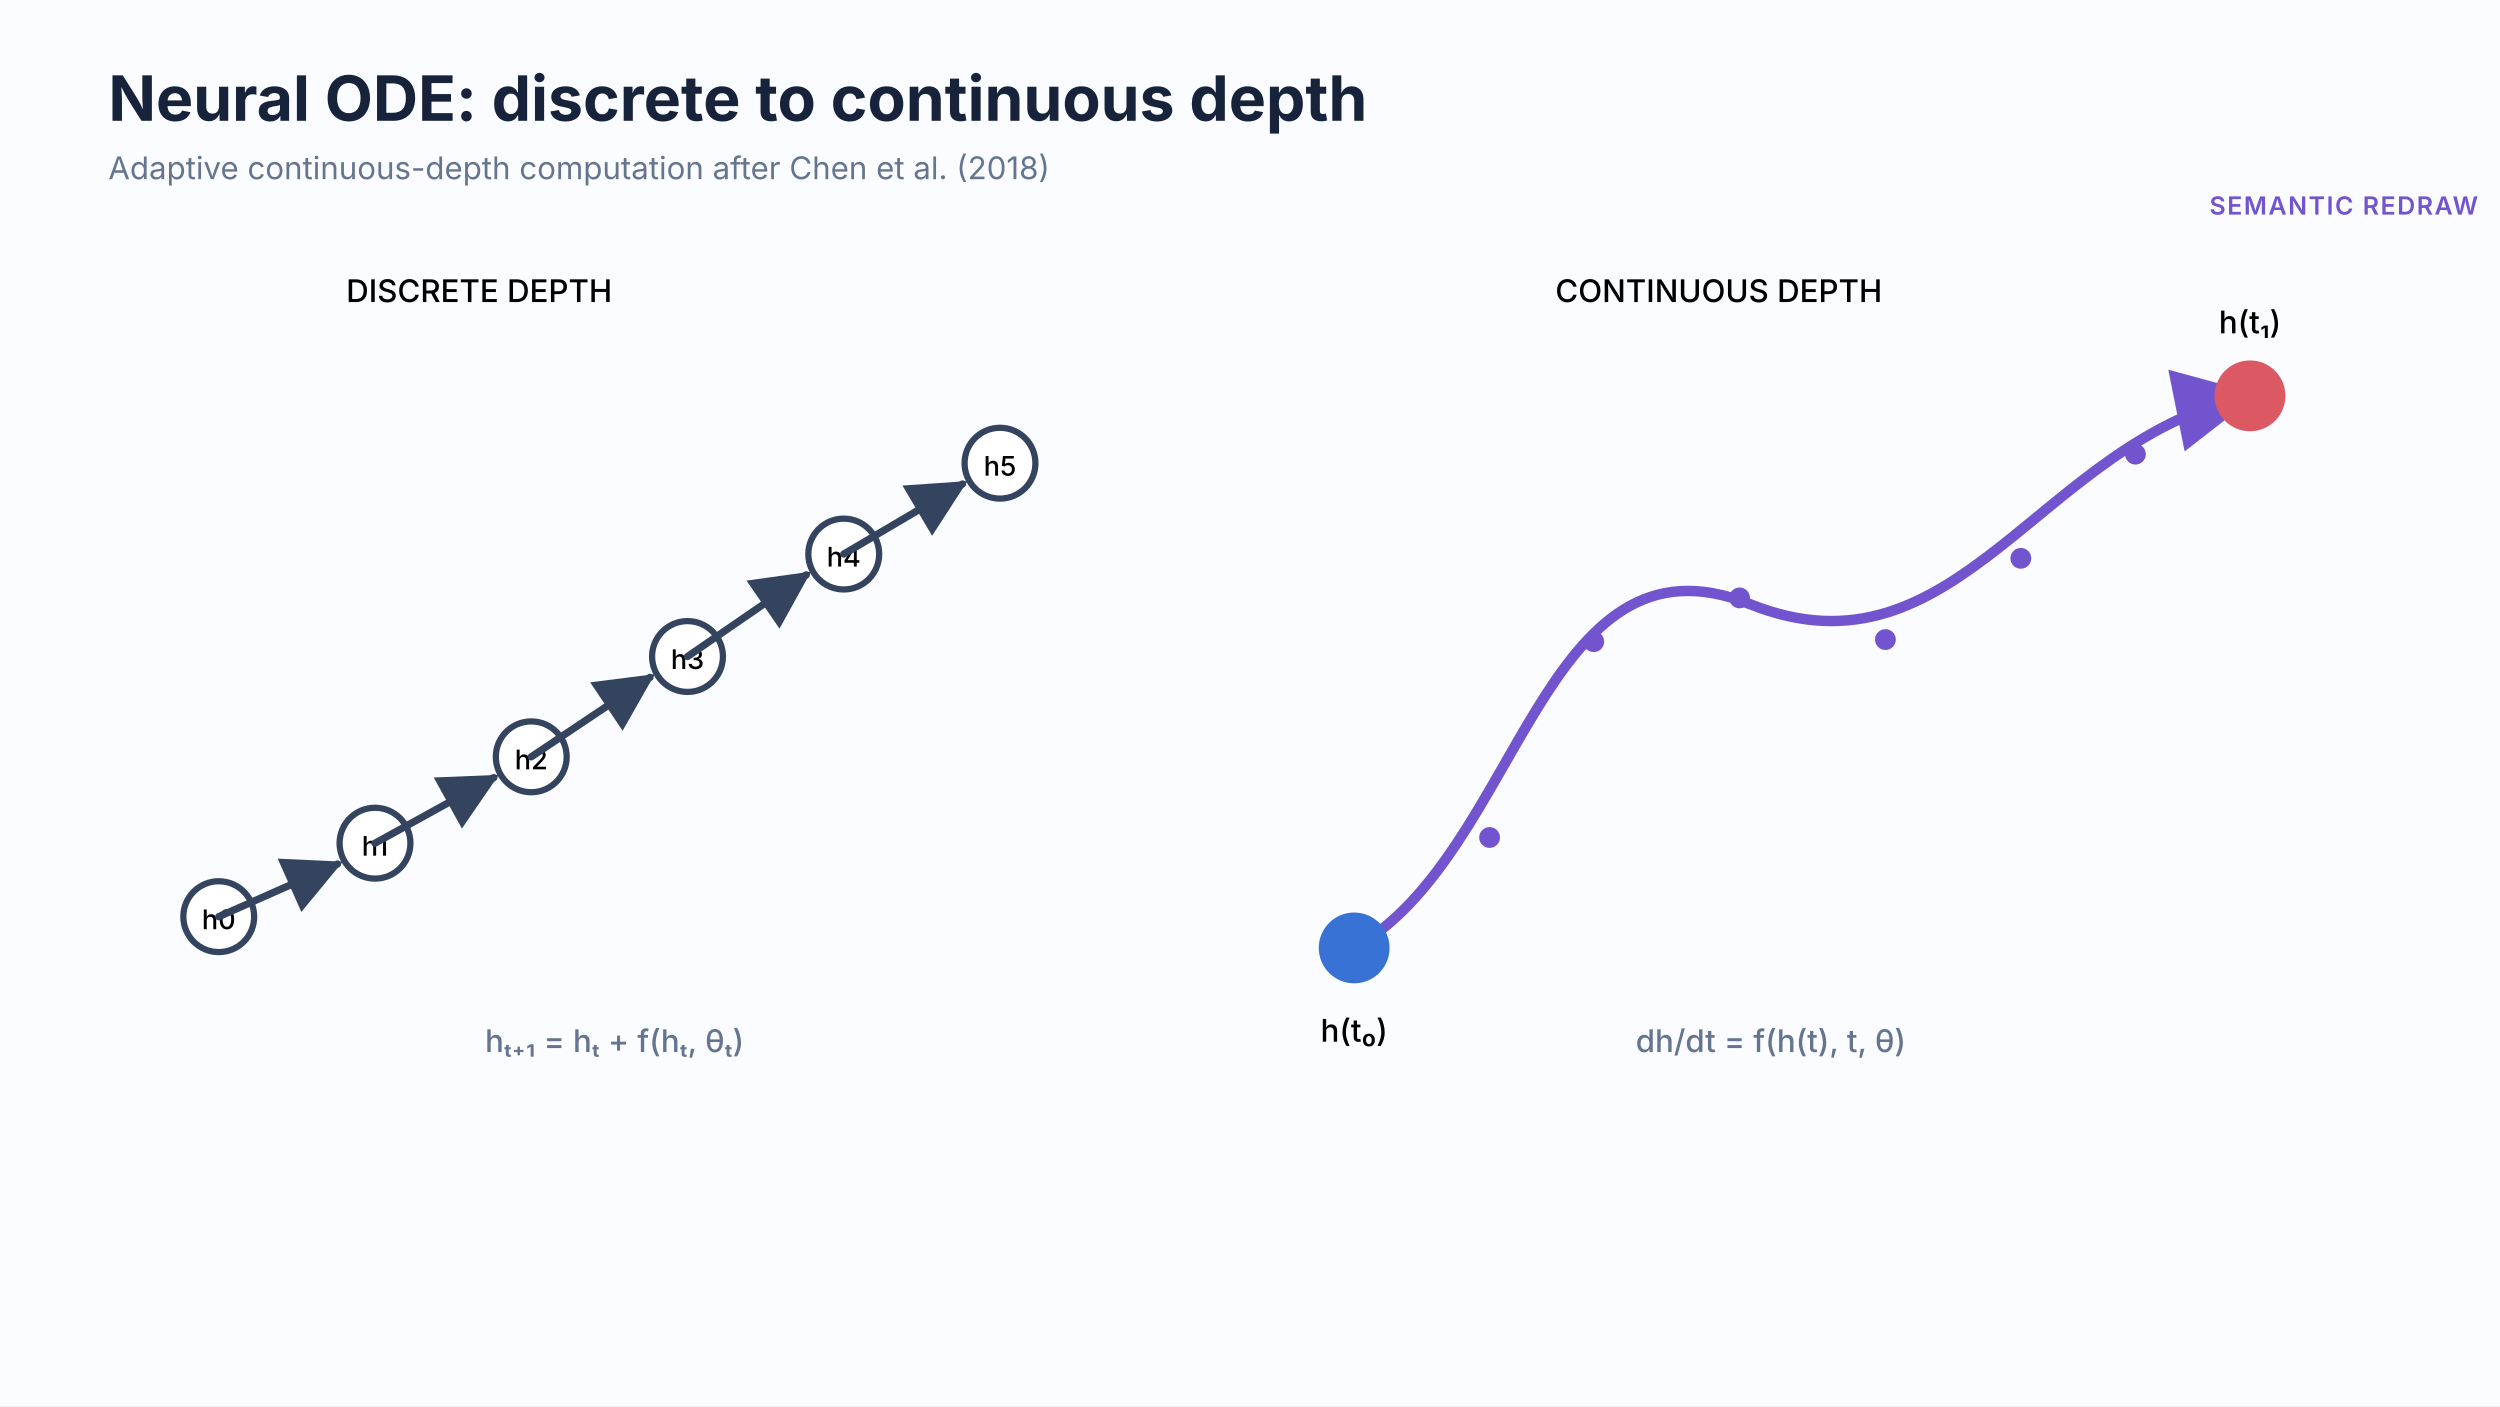
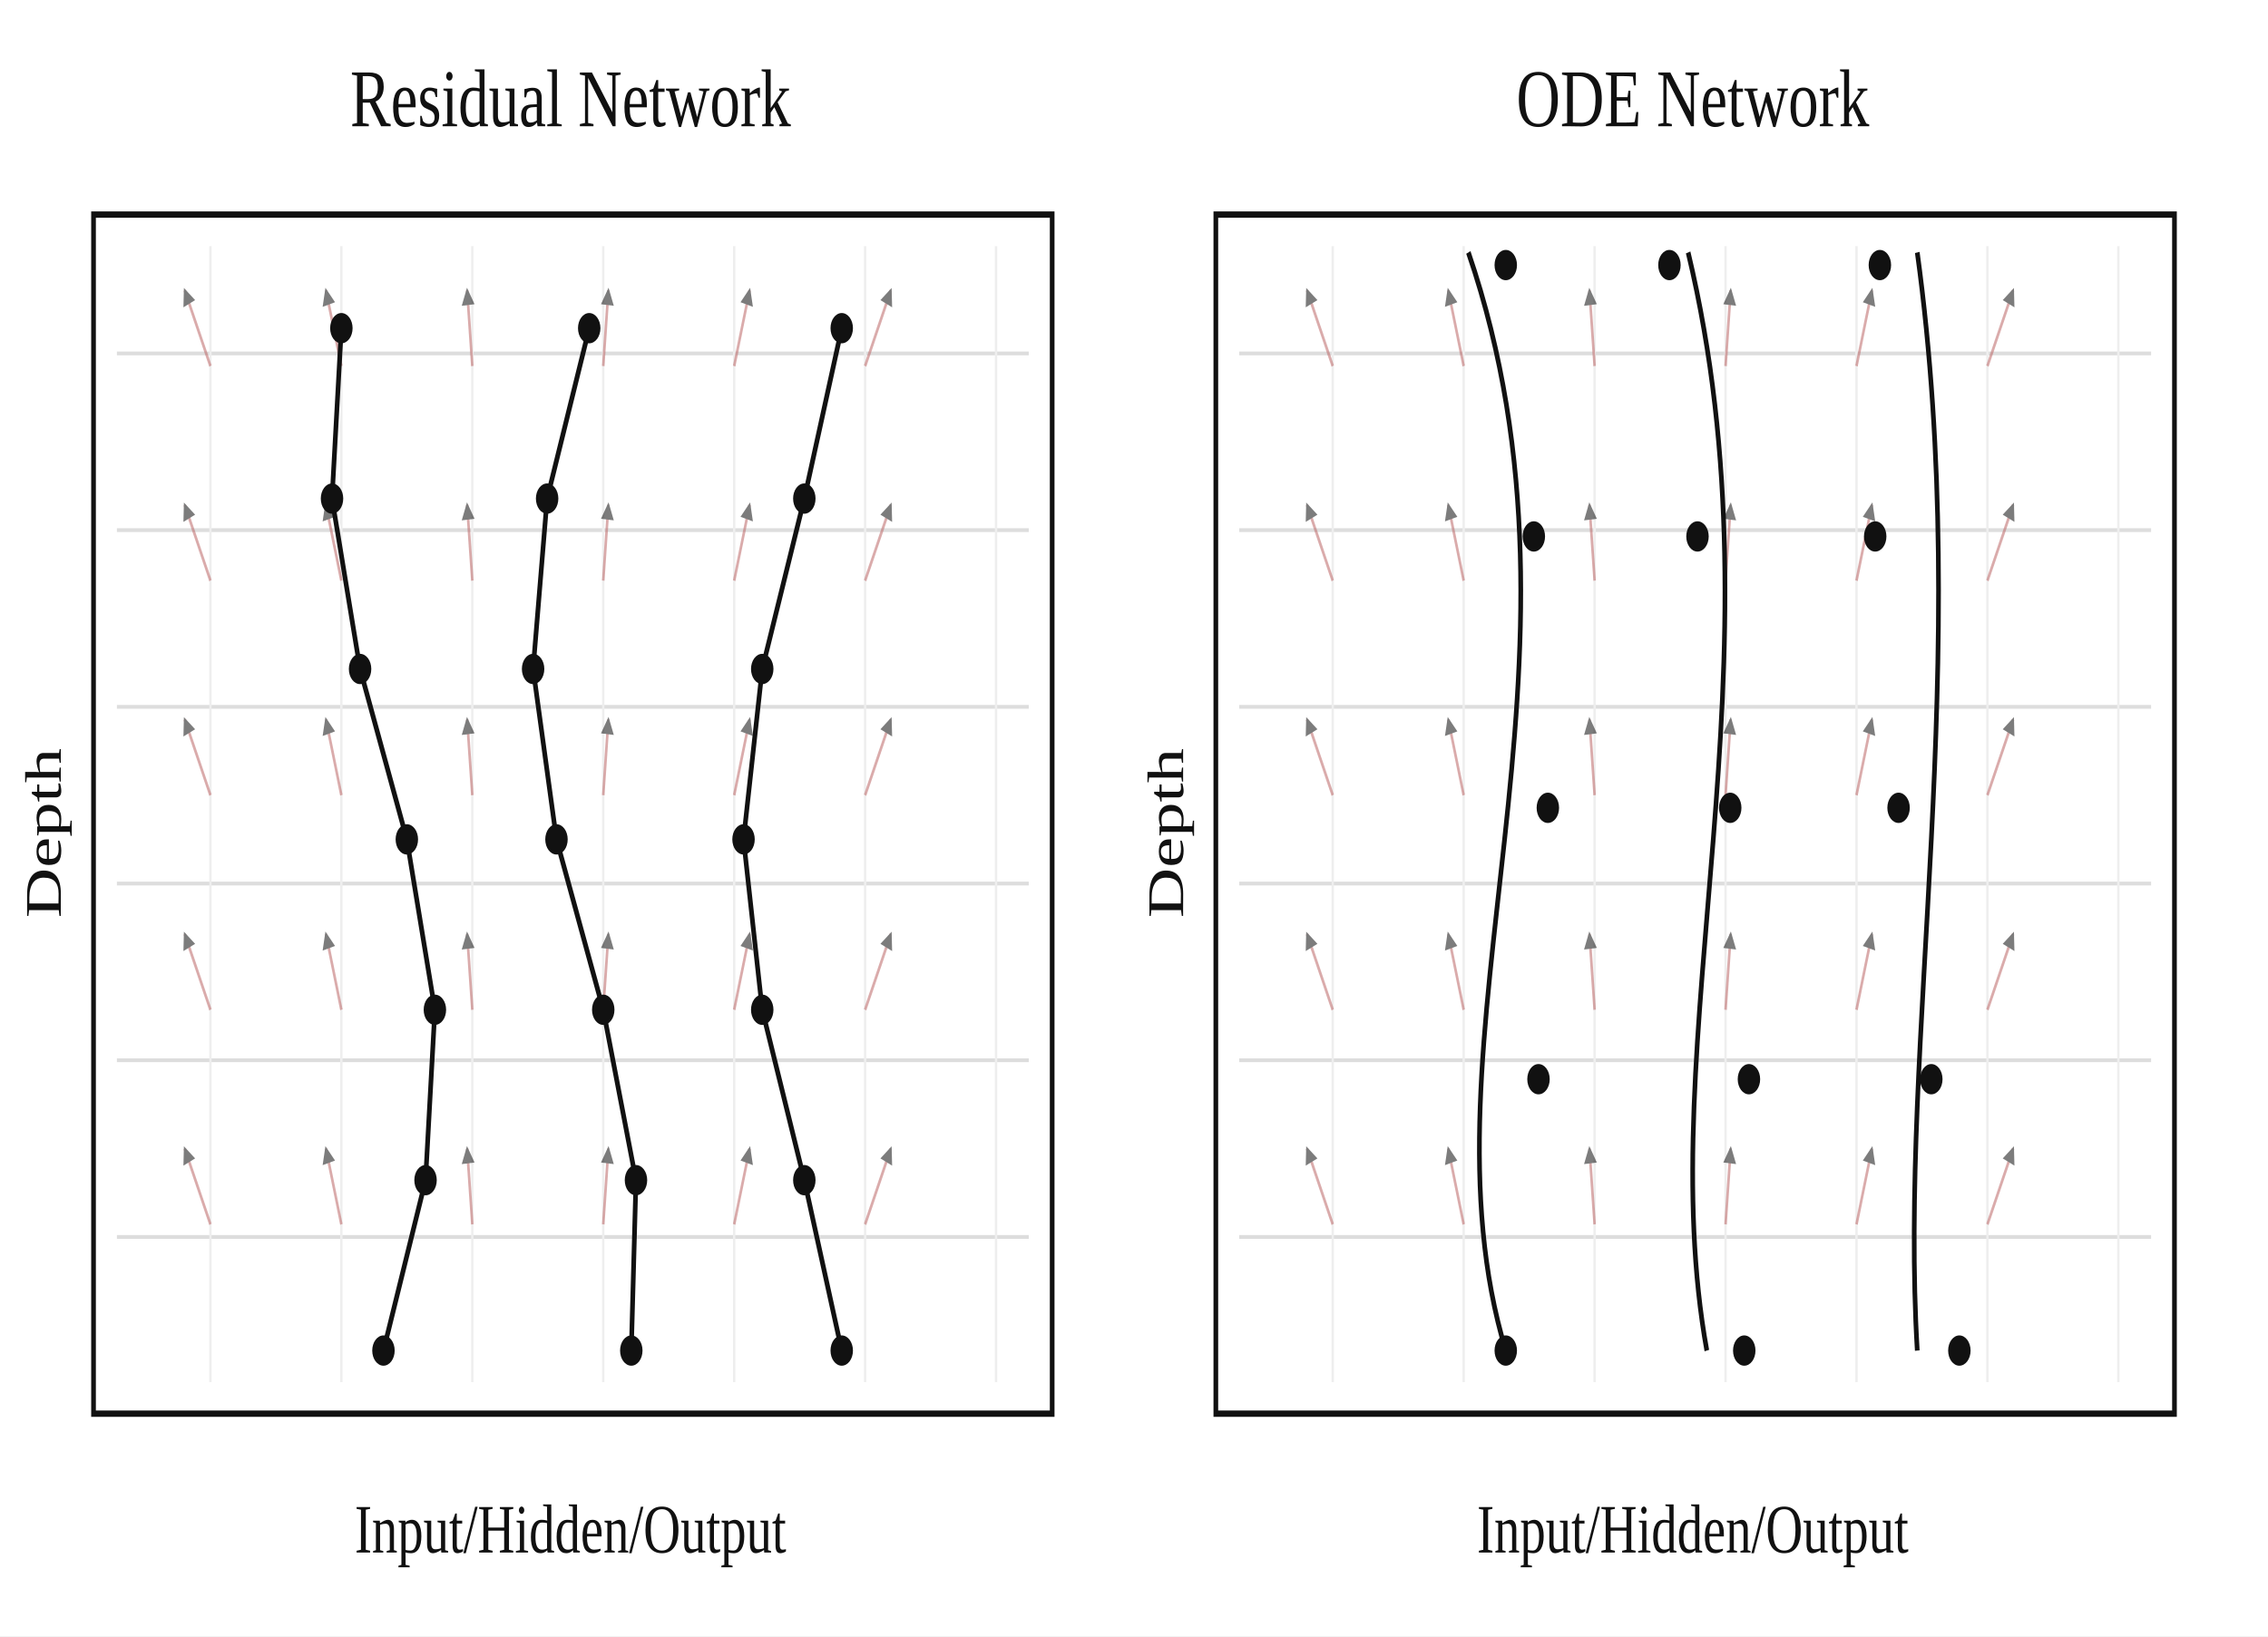
- <svg xmlns="http://www.w3.org/2000/svg" width="1200" height="675" viewBox="0 0 1200 675" role="img" aria-labelledby="svg-title svg-desc">
+ <svg xmlns="http://www.w3.org/2000/svg" width="485" height="350" viewBox="0 0 485 350" role="img" aria-labelledby="svg-title svg-desc">
  <defs>
-     <marker id="arrow" viewBox="0 0 10 10" refX="9" refY="5" markerWidth="8" markerHeight="8" orient="auto-start-reverse">
-       <path d="M0 0L10 5L0 10Z" fill="#34445f" />
+     <marker id="paper-arrow" viewBox="0 0 10 10" refX="8.5" refY="5" markerWidth="5" markerHeight="5" orient="auto-start-reverse">
+       <path d="M0 0L10 5L0 10Z" fill="#111" />
    </marker>
-     <marker id="arrow-blue" viewBox="0 0 10 10" refX="9" refY="5" markerWidth="8" markerHeight="8" orient="auto-start-reverse">
-       <path d="M0 0L10 5L0 10Z" fill="#3972d5" />
+     <marker id="paper-arrow-gray" viewBox="0 0 10 10" refX="8.5" refY="5" markerWidth="5" markerHeight="5" orient="auto-start-reverse">
+       <path d="M0 0L10 5L0 10Z" fill="#777" />
    </marker>
-     <marker id="arrow-violet" viewBox="0 0 10 10" refX="9" refY="5" markerWidth="8" markerHeight="8" orient="auto-start-reverse">
-       <path d="M0 0L10 5L0 10Z" fill="#7354cf" />
-     </marker>
-     <linearGradient id="soft-gradient" x1="0" y1="0" x2="1" y2="1">
-       <stop offset="0" stop-color="#eaf2ff" />
-       <stop offset="1" stop-color="#f1edff" />
-     </linearGradient>
    <style>
-     .bg{fill:#fbfcff}.title{font:700 30px Inter,Arial,sans-serif;fill:#17233b}.subtitle{font:400 15px Inter,Arial,sans-serif;fill:#66758f}
-     .label{font:500 19px Inter,Arial,sans-serif;fill:#263550}.strong{font-weight:700}.small{font:500 15px Inter,Arial,sans-serif}.tiny{font:500 13px Inter,Arial,sans-serif}.muted{fill:#66758f}
-     .card{stroke-width:2.5}.blue{fill:#eaf2ff;stroke:#3972d5}.violet{fill:#f1edff;stroke:#7354cf}.red{fill:#fff0f0;stroke:#dc5963}.gold{fill:#fff7e6;stroke:#d3a23f}.green{fill:#eaf8f2;stroke:#38a479}.slate{fill:#f2f5f9;stroke:#72819a}.cyan{fill:#e9f9fb;stroke:#2b9aa5}
-     .wire{fill:none;stroke:#34445f;stroke-width:3.5;stroke-linecap:round;stroke-linejoin:round}.wire2{fill:none;stroke:#3972d5;stroke-width:5;stroke-linecap:round;stroke-linejoin:round}.violet-line{fill:none;stroke:#7354cf;stroke-width:5;stroke-linecap:round;stroke-linejoin:round}.red-line{fill:none;stroke:#dc5963;stroke-width:5;stroke-linecap:round;stroke-linejoin:round}.green-line{fill:none;stroke:#38a479;stroke-width:5;stroke-linecap:round;stroke-linejoin:round}.dash{stroke-dasharray:10 9}
-     .axis{fill:none;stroke:#8b98ac;stroke-width:2}.grid{stroke:#dce3ed;stroke-width:1.5}.node{fill:#fff;stroke:#34445f;stroke-width:3}.dot-blue{fill:#3972d5}.dot-violet{fill:#7354cf}.dot-red{fill:#dc5963}.dot-green{fill:#38a479}.paper-note{font:600 12px Inter,Arial,sans-serif;fill:#7354cf;letter-spacing:.06em}
+     .sans{font-family:Arial,Helvetica,sans-serif;fill:#111}.serif{font-family:'Times New Roman',Times,serif;fill:#111}
+     .t9{font-size:9px}.t10{font-size:10px}.t11{font-size:11px}.t12{font-size:12px}.t13{font-size:13px}.t14{font-size:14px}.t16{font-size:16px}
+     .bold{font-weight:700}.italic{font-style:italic}.thin{fill:none;stroke:#111;stroke-width:1}.mid{fill:none;stroke:#111;stroke-width:1.5}
+     .thick{fill:none;stroke:#111;stroke-width:2}.gray{fill:#d7d7d7;stroke:#333;stroke-width:1}.light{fill:#f5f5f5;stroke:#111;stroke-width:1}
+     .blue{fill:#dbe9f6;stroke:#386a98;stroke-width:1}.green{fill:#dcebc8;stroke:#4e7a35;stroke-width:1}.yellow{fill:#f4e7a7;stroke:#826f24;stroke-width:1}
+     .orange{fill:#f4d0a3;stroke:#925c22;stroke-width:1}.pink{fill:#f2cdd0;stroke:#9b4b52;stroke-width:1}.violet{fill:#ddd4ed;stroke:#665283;stroke-width:1}
+     .cyan-stroke{fill:none;stroke:#42a3b8;stroke-width:1.5}.green-stroke{fill:none;stroke:#5a9e55;stroke-width:1.5}.black-dash{fill:none;stroke:#111;stroke-width:1.5;stroke-dasharray:3 3}
    </style>
  </defs>
-   <rect class="bg" width="1200" height="675" />
-   <g id="figure-title">
-     <text x="52" y="58" class="title" text-anchor="start">Neural ODE: discrete to continuous depth</text>
-     <text x="52" y="86" class="subtitle" text-anchor="start">Adaptive continuous-depth computation after Chen et al. (2018)</text>
-   </g>
-   <text x="1125" y="103" class="paper-note" text-anchor="middle">SEMANTIC REDRAW</text>
-   <text x="230" y="145" class="small strong" text-anchor="middle">DISCRETE DEPTH</text>
-   <text x="825" y="145" class="small strong" text-anchor="middle">CONTINUOUS DEPTH</text>
-   <circle cx="105" cy="440" r="17" class="node" />
-   <text x="105" y="446" class="tiny strong" text-anchor="middle">h0</text>
-   <circle cx="180" cy="404.732" r="17" class="node" />
-   <text x="180" y="410.732" class="tiny strong" text-anchor="middle">h1</text>
-   <g id="ode-discrete-1">
-     <line x1="105" y1="440" x2="162" y2="414.732" class="wire" marker-end="url(#arrow)" />
-   </g>
-   <circle cx="255" cy="363.274" r="17" class="node" />
-   <text x="255" y="369.274" class="tiny strong" text-anchor="middle">h2</text>
-   <g id="ode-discrete-2">
-     <line x1="180" y1="404.732" x2="237" y2="373.274" class="wire" marker-end="url(#arrow)" />
-   </g>
-   <circle cx="330" cy="315.129" r="17" class="node" />
-   <text x="330" y="321.129" class="tiny strong" text-anchor="middle">h3</text>
-   <g id="ode-discrete-3">
-     <line x1="255" y1="363.274" x2="312" y2="325.129" class="wire" marker-end="url(#arrow)" />
-   </g>
-   <circle cx="405" cy="265.946" r="17" class="node" />
-   <text x="405" y="271.946" class="tiny strong" text-anchor="middle">h4</text>
-   <g id="ode-discrete-4">
-     <line x1="330" y1="315.129" x2="387" y2="275.946" class="wire" marker-end="url(#arrow)" />
-   </g>
-   <circle cx="480" cy="222.329" r="17" class="node" />
-   <text x="480" y="228.329" class="tiny strong" text-anchor="middle">h5</text>
-   <g id="ode-discrete-5">
-     <line x1="405" y1="265.946" x2="462" y2="232.329" class="wire" marker-end="url(#arrow)" />
-   </g>
-   <text x="295" y="505" class="small muted" text-anchor="middle">hₜ₊₁ = hₜ + f(hₜ, θₜ)</text>
-   <path d="M650,455 C730,410 740,250 840,290 C940,330 980,210 1080,190" class="violet-line" marker-end="url(#arrow-violet)" />
-   <circle cx="650" cy="455" r="17" class="dot-blue" />
-   <circle cx="1080" cy="190" r="17" class="dot-red" />
-   <text x="650" y="500" class="small strong" text-anchor="middle">h(t₀)</text>
-   <text x="1080" y="160" class="small strong" text-anchor="middle">h(t₁)</text>
-   <text x="850" y="505" class="small muted" text-anchor="middle">dh/dt = f(h(t), t, θ)</text>
-   <g id="ode-evaluation-points">
-     <circle cx="715" cy="402" r="5" class="dot-violet" />
-     <circle cx="765" cy="308" r="5" class="dot-violet" />
-     <circle cx="835" cy="287" r="5" class="dot-violet" />
-     <circle cx="905" cy="307" r="5" class="dot-violet" />
-     <circle cx="970" cy="268" r="5" class="dot-violet" />
-     <circle cx="1025" cy="218" r="5" class="dot-violet" />
+   <rect width="485" height="350" fill="#fff" />
+   <g id="neural-ode-content" transform="scale(1,1.35)">
+     <g id="residual-panel">
+       <rect x="20" y="34" width="205" height="190" fill="#fff" stroke="#111" />
+       <text x="122" y="20" class="serif t13" text-anchor="middle">Residual Network</text>
+       <text x="122" y="246" class="serif t11" text-anchor="middle">Input/Hidden/Output</text>
+       <text x="13" y="132" class="serif t11" transform="rotate(-90 13 132)" text-anchor="middle">Depth</text>
+       <line x1="25" y1="56" x2="220" y2="56" stroke="#ddd" stroke-width=".6" />
+       <line x1="25" y1="84" x2="220" y2="84" stroke="#ddd" stroke-width=".6" />
+       <line x1="25" y1="112" x2="220" y2="112" stroke="#ddd" stroke-width=".6" />
+       <line x1="25" y1="140" x2="220" y2="140" stroke="#ddd" stroke-width=".6" />
+       <line x1="25" y1="168" x2="220" y2="168" stroke="#ddd" stroke-width=".6" />
+       <line x1="25" y1="196" x2="220" y2="196" stroke="#ddd" stroke-width=".6" />
+       <line x1="45" y1="39" x2="45" y2="219" stroke="#eee" stroke-width=".5" />
+       <line x1="73" y1="39" x2="73" y2="219" stroke="#eee" stroke-width=".5" />
+       <line x1="101" y1="39" x2="101" y2="219" stroke="#eee" stroke-width=".5" />
+       <line x1="129" y1="39" x2="129" y2="219" stroke="#eee" stroke-width=".5" />
+       <line x1="157" y1="39" x2="157" y2="219" stroke="#eee" stroke-width=".5" />
+       <line x1="185" y1="39" x2="185" y2="219" stroke="#eee" stroke-width=".5" />
+       <line x1="213" y1="39" x2="213" y2="219" stroke="#eee" stroke-width=".5" />
+       <line x1="45" y1="58" x2="39.5" y2="46" stroke="#b66" stroke-width=".55" marker-end="url(#paper-arrow)" opacity=".55" />
+       <line x1="73" y1="58" x2="69.7" y2="46" stroke="#b66" stroke-width=".55" marker-end="url(#paper-arrow)" opacity=".55" />
+       <line x1="101" y1="58" x2="99.9" y2="46" stroke="#b66" stroke-width=".55" marker-end="url(#paper-arrow)" opacity=".55" />
+       <line x1="129" y1="58" x2="130.1" y2="46" stroke="#b66" stroke-width=".55" marker-end="url(#paper-arrow)" opacity=".55" />
+       <line x1="157" y1="58" x2="160.3" y2="46" stroke="#b66" stroke-width=".55" marker-end="url(#paper-arrow)" opacity=".55" />
+       <line x1="185" y1="58" x2="190.5" y2="46" stroke="#b66" stroke-width=".55" marker-end="url(#paper-arrow)" opacity=".55" />
+       <line x1="45" y1="92" x2="39.5" y2="80" stroke="#b66" stroke-width=".55" marker-end="url(#paper-arrow)" opacity=".55" />
+       <line x1="73" y1="92" x2="69.7" y2="80" stroke="#b66" stroke-width=".55" marker-end="url(#paper-arrow)" opacity=".55" />
+       <line x1="101" y1="92" x2="99.9" y2="80" stroke="#b66" stroke-width=".55" marker-end="url(#paper-arrow)" opacity=".55" />
+       <line x1="129" y1="92" x2="130.1" y2="80" stroke="#b66" stroke-width=".55" marker-end="url(#paper-arrow)" opacity=".55" />
+       <line x1="157" y1="92" x2="160.3" y2="80" stroke="#b66" stroke-width=".55" marker-end="url(#paper-arrow)" opacity=".55" />
+       <line x1="185" y1="92" x2="190.5" y2="80" stroke="#b66" stroke-width=".55" marker-end="url(#paper-arrow)" opacity=".55" />
+       <line x1="45" y1="126" x2="39.5" y2="114" stroke="#b66" stroke-width=".55" marker-end="url(#paper-arrow)" opacity=".55" />
+       <line x1="73" y1="126" x2="69.7" y2="114" stroke="#b66" stroke-width=".55" marker-end="url(#paper-arrow)" opacity=".55" />
+       <line x1="101" y1="126" x2="99.9" y2="114" stroke="#b66" stroke-width=".55" marker-end="url(#paper-arrow)" opacity=".55" />
+       <line x1="129" y1="126" x2="130.1" y2="114" stroke="#b66" stroke-width=".55" marker-end="url(#paper-arrow)" opacity=".55" />
+       <line x1="157" y1="126" x2="160.3" y2="114" stroke="#b66" stroke-width=".55" marker-end="url(#paper-arrow)" opacity=".55" />
+       <line x1="185" y1="126" x2="190.5" y2="114" stroke="#b66" stroke-width=".55" marker-end="url(#paper-arrow)" opacity=".55" />
+       <line x1="45" y1="160" x2="39.5" y2="148" stroke="#b66" stroke-width=".55" marker-end="url(#paper-arrow)" opacity=".55" />
+       <line x1="73" y1="160" x2="69.7" y2="148" stroke="#b66" stroke-width=".55" marker-end="url(#paper-arrow)" opacity=".55" />
+       <line x1="101" y1="160" x2="99.9" y2="148" stroke="#b66" stroke-width=".55" marker-end="url(#paper-arrow)" opacity=".55" />
+       <line x1="129" y1="160" x2="130.1" y2="148" stroke="#b66" stroke-width=".55" marker-end="url(#paper-arrow)" opacity=".55" />
+       <line x1="157" y1="160" x2="160.3" y2="148" stroke="#b66" stroke-width=".55" marker-end="url(#paper-arrow)" opacity=".55" />
+       <line x1="185" y1="160" x2="190.5" y2="148" stroke="#b66" stroke-width=".55" marker-end="url(#paper-arrow)" opacity=".55" />
+       <line x1="45" y1="194" x2="39.5" y2="182" stroke="#b66" stroke-width=".55" marker-end="url(#paper-arrow)" opacity=".55" />
+       <line x1="73" y1="194" x2="69.7" y2="182" stroke="#b66" stroke-width=".55" marker-end="url(#paper-arrow)" opacity=".55" />
+       <line x1="101" y1="194" x2="99.9" y2="182" stroke="#b66" stroke-width=".55" marker-end="url(#paper-arrow)" opacity=".55" />
+       <line x1="129" y1="194" x2="130.1" y2="182" stroke="#b66" stroke-width=".55" marker-end="url(#paper-arrow)" opacity=".55" />
+       <line x1="157" y1="194" x2="160.3" y2="182" stroke="#b66" stroke-width=".55" marker-end="url(#paper-arrow)" opacity=".55" />
+       <line x1="185" y1="194" x2="190.5" y2="182" stroke="#b66" stroke-width=".55" marker-end="url(#paper-arrow)" opacity=".55" />
+       <path d="M82,214 L91,187 L93,160 L87,133 L77,106 L71,79 L73,52" class="thin" />
+       <circle cx="82" cy="214" r="2.4" fill="#111" />
+       <circle cx="91" cy="187" r="2.4" fill="#111" />
+       <circle cx="93" cy="160" r="2.4" fill="#111" />
+       <circle cx="87" cy="133" r="2.4" fill="#111" />
+       <circle cx="77" cy="106" r="2.4" fill="#111" />
+       <circle cx="71" cy="79" r="2.4" fill="#111" />
+       <circle cx="73" cy="52" r="2.4" fill="#111" />
+       <path d="M135,214 L136,187 L129,160 L119,133 L114,106 L117,79 L126,52" class="thin" />
+       <circle cx="135" cy="214" r="2.4" fill="#111" />
+       <circle cx="136" cy="187" r="2.4" fill="#111" />
+       <circle cx="129" cy="160" r="2.4" fill="#111" />
+       <circle cx="119" cy="133" r="2.4" fill="#111" />
+       <circle cx="114" cy="106" r="2.4" fill="#111" />
+       <circle cx="117" cy="79" r="2.4" fill="#111" />
+       <circle cx="126" cy="52" r="2.4" fill="#111" />
+       <path d="M180,214 L172,187 L163,160 L159,133 L163,106 L172,79 L180,52" class="thin" />
+       <circle cx="180" cy="214" r="2.4" fill="#111" />
+       <circle cx="172" cy="187" r="2.4" fill="#111" />
+       <circle cx="163" cy="160" r="2.4" fill="#111" />
+       <circle cx="159" cy="133" r="2.4" fill="#111" />
+       <circle cx="163" cy="106" r="2.4" fill="#111" />
+       <circle cx="172" cy="79" r="2.4" fill="#111" />
+       <circle cx="180" cy="52" r="2.4" fill="#111" />
+     </g>
+     <g id="ode-panel">
+       <rect x="260" y="34" width="205" height="190" fill="#fff" stroke="#111" />
+       <text x="362" y="20" class="serif t13" text-anchor="middle">ODE Network</text>
+       <text x="362" y="246" class="serif t11" text-anchor="middle">Input/Hidden/Output</text>
+       <text x="253" y="132" class="serif t11" transform="rotate(-90 253 132)" text-anchor="middle">Depth</text>
+       <line x1="265" y1="56" x2="460" y2="56" stroke="#ddd" stroke-width=".6" />
+       <line x1="265" y1="84" x2="460" y2="84" stroke="#ddd" stroke-width=".6" />
+       <line x1="265" y1="112" x2="460" y2="112" stroke="#ddd" stroke-width=".6" />
+       <line x1="265" y1="140" x2="460" y2="140" stroke="#ddd" stroke-width=".6" />
+       <line x1="265" y1="168" x2="460" y2="168" stroke="#ddd" stroke-width=".6" />
+       <line x1="265" y1="196" x2="460" y2="196" stroke="#ddd" stroke-width=".6" />
+       <line x1="285" y1="39" x2="285" y2="219" stroke="#eee" stroke-width=".5" />
+       <line x1="313" y1="39" x2="313" y2="219" stroke="#eee" stroke-width=".5" />
+       <line x1="341" y1="39" x2="341" y2="219" stroke="#eee" stroke-width=".5" />
+       <line x1="369" y1="39" x2="369" y2="219" stroke="#eee" stroke-width=".5" />
+       <line x1="397" y1="39" x2="397" y2="219" stroke="#eee" stroke-width=".5" />
+       <line x1="425" y1="39" x2="425" y2="219" stroke="#eee" stroke-width=".5" />
+       <line x1="453" y1="39" x2="453" y2="219" stroke="#eee" stroke-width=".5" />
+       <line x1="285" y1="58" x2="279.5" y2="46" stroke="#b66" stroke-width=".55" marker-end="url(#paper-arrow)" opacity=".55" />
+       <line x1="313" y1="58" x2="309.7" y2="46" stroke="#b66" stroke-width=".55" marker-end="url(#paper-arrow)" opacity=".55" />
+       <line x1="341" y1="58" x2="339.9" y2="46" stroke="#b66" stroke-width=".55" marker-end="url(#paper-arrow)" opacity=".55" />
+       <line x1="369" y1="58" x2="370.1" y2="46" stroke="#b66" stroke-width=".55" marker-end="url(#paper-arrow)" opacity=".55" />
+       <line x1="397" y1="58" x2="400.3" y2="46" stroke="#b66" stroke-width=".55" marker-end="url(#paper-arrow)" opacity=".55" />
+       <line x1="425" y1="58" x2="430.5" y2="46" stroke="#b66" stroke-width=".55" marker-end="url(#paper-arrow)" opacity=".55" />
+       <line x1="285" y1="92" x2="279.5" y2="80" stroke="#b66" stroke-width=".55" marker-end="url(#paper-arrow)" opacity=".55" />
+       <line x1="313" y1="92" x2="309.7" y2="80" stroke="#b66" stroke-width=".55" marker-end="url(#paper-arrow)" opacity=".55" />
+       <line x1="341" y1="92" x2="339.9" y2="80" stroke="#b66" stroke-width=".55" marker-end="url(#paper-arrow)" opacity=".55" />
+       <line x1="369" y1="92" x2="370.1" y2="80" stroke="#b66" stroke-width=".55" marker-end="url(#paper-arrow)" opacity=".55" />
+       <line x1="397" y1="92" x2="400.3" y2="80" stroke="#b66" stroke-width=".55" marker-end="url(#paper-arrow)" opacity=".55" />
+       <line x1="425" y1="92" x2="430.5" y2="80" stroke="#b66" stroke-width=".55" marker-end="url(#paper-arrow)" opacity=".55" />
+       <line x1="285" y1="126" x2="279.5" y2="114" stroke="#b66" stroke-width=".55" marker-end="url(#paper-arrow)" opacity=".55" />
+       <line x1="313" y1="126" x2="309.7" y2="114" stroke="#b66" stroke-width=".55" marker-end="url(#paper-arrow)" opacity=".55" />
+       <line x1="341" y1="126" x2="339.9" y2="114" stroke="#b66" stroke-width=".55" marker-end="url(#paper-arrow)" opacity=".55" />
+       <line x1="369" y1="126" x2="370.1" y2="114" stroke="#b66" stroke-width=".55" marker-end="url(#paper-arrow)" opacity=".55" />
+       <line x1="397" y1="126" x2="400.3" y2="114" stroke="#b66" stroke-width=".55" marker-end="url(#paper-arrow)" opacity=".55" />
+       <line x1="425" y1="126" x2="430.5" y2="114" stroke="#b66" stroke-width=".55" marker-end="url(#paper-arrow)" opacity=".55" />
+       <line x1="285" y1="160" x2="279.5" y2="148" stroke="#b66" stroke-width=".55" marker-end="url(#paper-arrow)" opacity=".55" />
+       <line x1="313" y1="160" x2="309.7" y2="148" stroke="#b66" stroke-width=".55" marker-end="url(#paper-arrow)" opacity=".55" />
+       <line x1="341" y1="160" x2="339.9" y2="148" stroke="#b66" stroke-width=".55" marker-end="url(#paper-arrow)" opacity=".55" />
+       <line x1="369" y1="160" x2="370.1" y2="148" stroke="#b66" stroke-width=".55" marker-end="url(#paper-arrow)" opacity=".55" />
+       <line x1="397" y1="160" x2="400.3" y2="148" stroke="#b66" stroke-width=".55" marker-end="url(#paper-arrow)" opacity=".55" />
+       <line x1="425" y1="160" x2="430.5" y2="148" stroke="#b66" stroke-width=".55" marker-end="url(#paper-arrow)" opacity=".55" />
+       <line x1="285" y1="194" x2="279.5" y2="182" stroke="#b66" stroke-width=".55" marker-end="url(#paper-arrow)" opacity=".55" />
+       <line x1="313" y1="194" x2="309.7" y2="182" stroke="#b66" stroke-width=".55" marker-end="url(#paper-arrow)" opacity=".55" />
+       <line x1="341" y1="194" x2="339.9" y2="182" stroke="#b66" stroke-width=".55" marker-end="url(#paper-arrow)" opacity=".55" />
+       <line x1="369" y1="194" x2="370.1" y2="182" stroke="#b66" stroke-width=".55" marker-end="url(#paper-arrow)" opacity=".55" />
+       <line x1="397" y1="194" x2="400.3" y2="182" stroke="#b66" stroke-width=".55" marker-end="url(#paper-arrow)" opacity=".55" />
+       <line x1="425" y1="194" x2="430.5" y2="182" stroke="#b66" stroke-width=".55" marker-end="url(#paper-arrow)" opacity=".55" />
+       <path d="M322 214 C302 165 344 105 314 40" class="thin" />
+       <circle cx="322" cy="214" r="2.4" fill="#111" />
+       <circle cx="329" cy="171" r="2.4" fill="#111" />
+       <circle cx="331" cy="128" r="2.4" fill="#111" />
+       <circle cx="328" cy="85" r="2.4" fill="#111" />
+       <circle cx="322" cy="42" r="2.4" fill="#111" />
+       <path d="M365 214 C353 165 382 105 361 40" class="thin" />
+       <circle cx="373" cy="214" r="2.4" fill="#111" />
+       <circle cx="374" cy="171" r="2.4" fill="#111" />
+       <circle cx="370" cy="128" r="2.4" fill="#111" />
+       <circle cx="363" cy="85" r="2.4" fill="#111" />
+       <circle cx="357" cy="42" r="2.4" fill="#111" />
+       <path d="M410 214 C406 165 422 105 410 40" class="thin" />
+       <circle cx="419" cy="214" r="2.4" fill="#111" />
+       <circle cx="413" cy="171" r="2.4" fill="#111" />
+       <circle cx="406" cy="128" r="2.4" fill="#111" />
+       <circle cx="401" cy="85" r="2.4" fill="#111" />
+       <circle cx="402" cy="42" r="2.4" fill="#111" />
+     </g>
  </g>
</svg>
